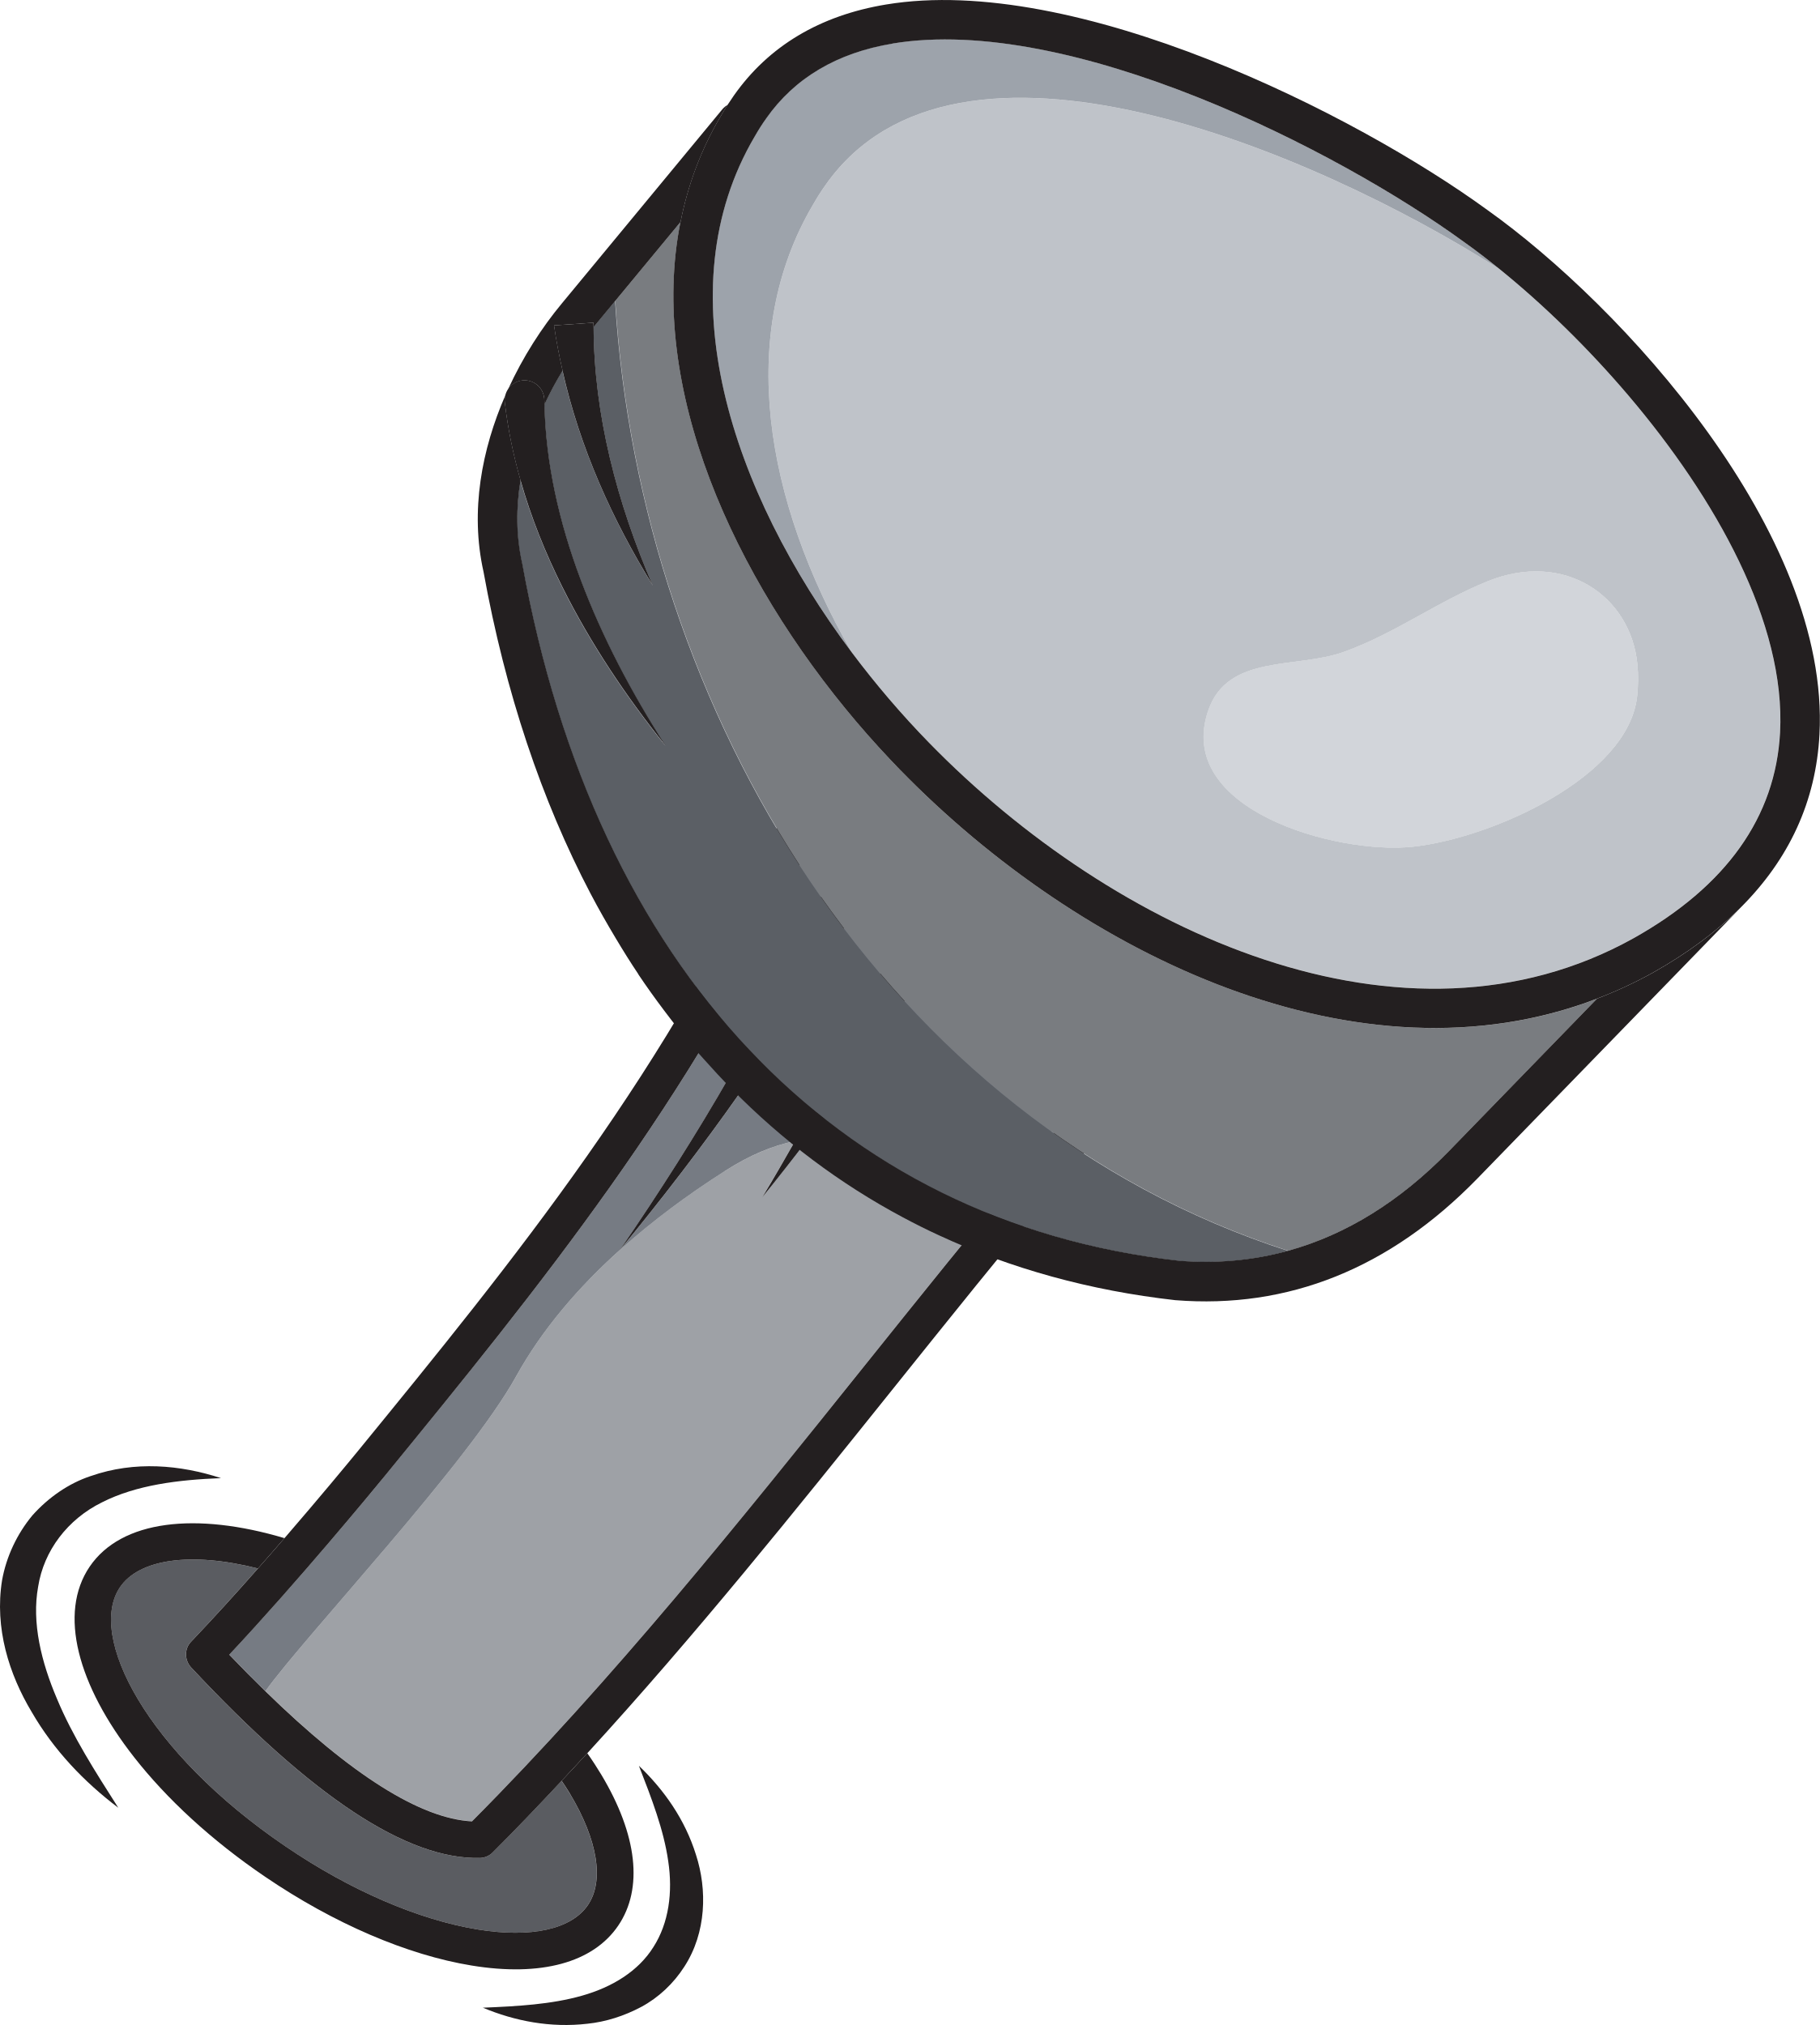
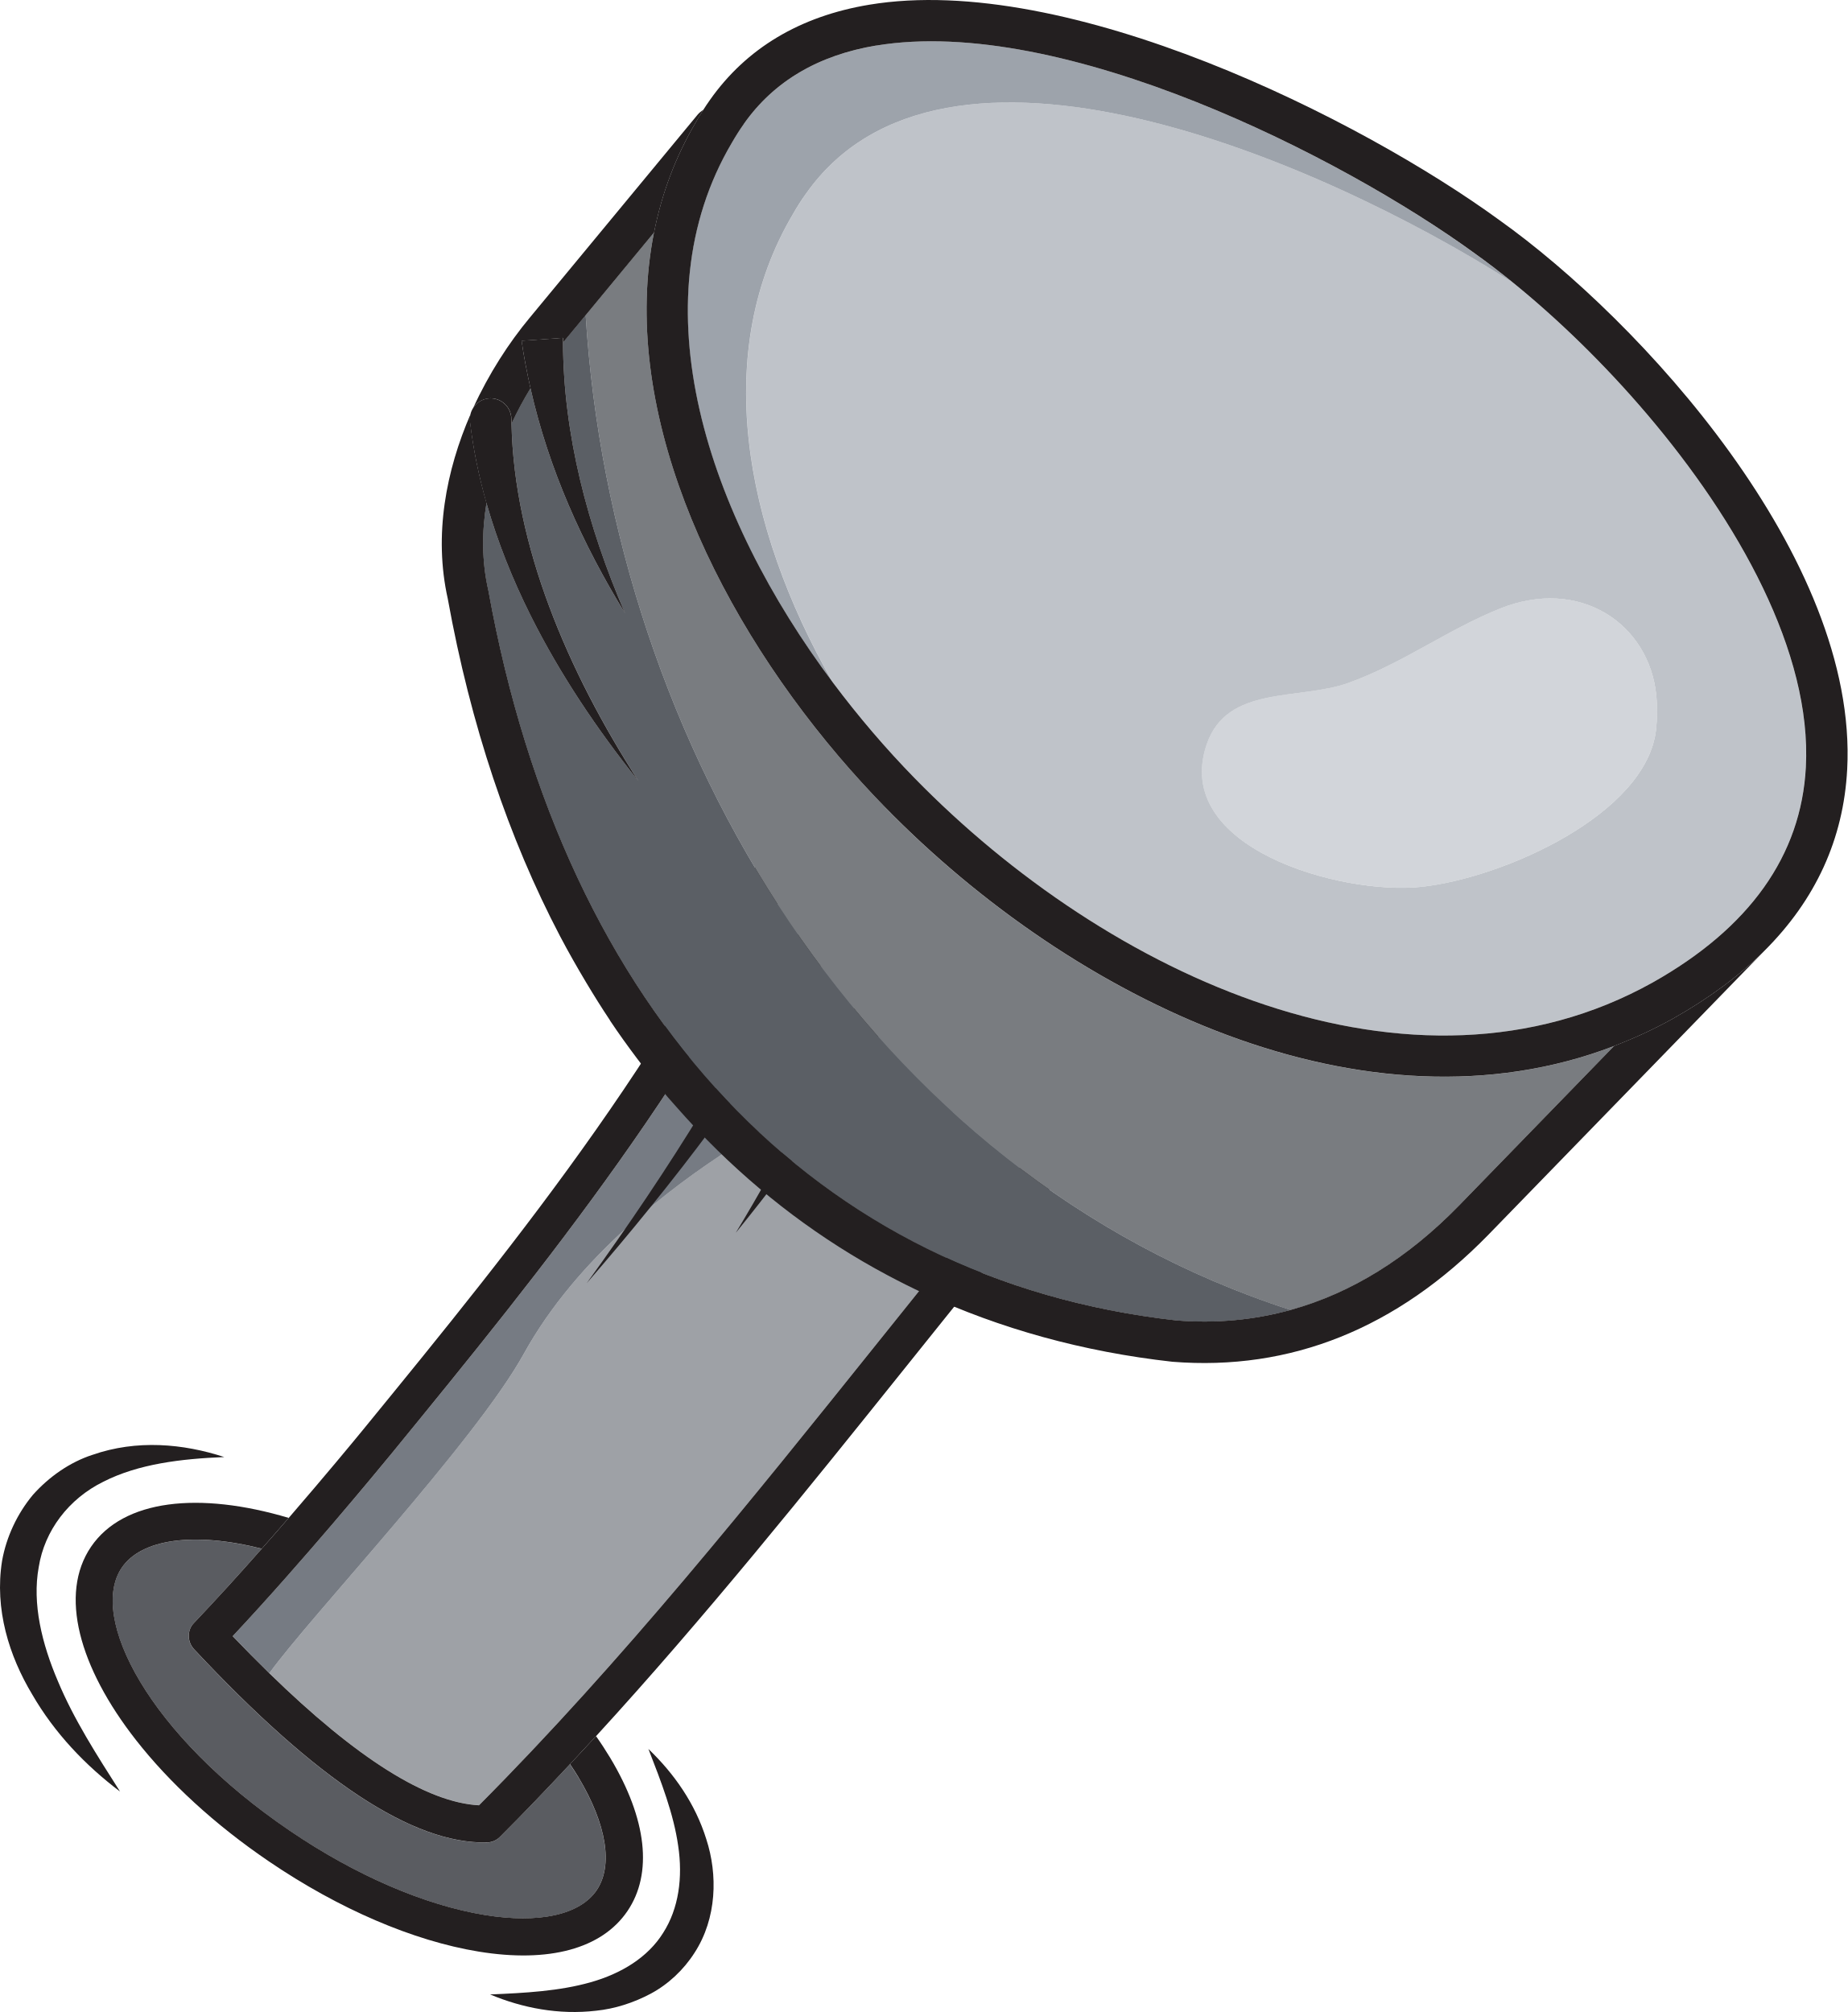
- <svg xmlns="http://www.w3.org/2000/svg" viewBox="0 0 290.46 323.18">
+ <svg xmlns="http://www.w3.org/2000/svg" viewBox="0 0 290.56 316.44">
  <defs>
    <style>.d{fill:#5a5c61;}.e{opacity:.7;}.e,.f{mix-blend-mode:multiply;}.e,.f,.g,.h{fill:#bfc3c9;}.i{fill:#9ea1a6;}.j{fill:#231f20;}.k{isolation:isolate;}.h{mix-blend-mode:screen;opacity:.4;}.l{fill:#797c80;}</style>
  </defs>
  <g class="k">
    <g id="b">
      <g id="c">
-         <path class="d" d="M19.14,253.31c-5.26,7.74,4.13,26.21,26.46,41.39,10.28,6.98,21.15,11.68,30.61,13.23,8.56,1.4,14.98-.01,17.61-3.89,2.63-3.87,1.58-10.36-2.88-17.8-.41-.68-.86-1.35-1.31-2.03-3.63,3.88-7.3,7.72-11.04,11.46-.53.53-1.25.84-2,.85-11.64.27-26.72-9.68-46.09-30.4-.06-.06-.12-.13-.17-.2-.89-1.14-.88-2.82.13-3.88,3.55-3.72,7.23-7.79,10.7-11.72-10.73-2.71-18.97-1.5-22.02,2.99Z" />
-         <path class="j" d="M90.95,286.24c4.46,7.44,5.51,13.93,2.88,17.8-2.63,3.87-9.05,5.29-17.61,3.89-9.46-1.55-20.34-6.25-30.61-13.23-22.34-15.17-31.72-33.65-26.46-41.39,3.05-4.49,11.29-5.7,22.02-2.99,1.46-1.65,2.88-3.28,4.23-4.84-14.1-4.2-26.02-2.91-31.09,4.55-5.04,7.43-1.92,18.91,7.1,30.42,5.18,6.61,12.29,13.22,20.92,19.08,10.96,7.45,22.66,12.48,32.95,14.16,11.06,1.81,19.37-.45,23.39-6.37,4.02-5.92,3.06-14.48-2.7-24.09-.69-1.14-1.43-2.29-2.24-3.43-1.35,1.48-2.72,2.94-4.09,4.4.45.68.91,1.36,1.31,2.03Z" />
-         <path class="j" d="M14.48,235.57c-3.51,1.16-6.75,3.41-9.31,6.28-2.45,2.95-4.16,6.57-4.84,10.35-1.23,7.65,1.13,15.02,4.72,21.01,3.53,6.11,8.38,11.18,13.83,15.3-3.67-5.76-7.28-11.38-9.77-17.35-2.52-5.89-4.07-12.21-3.02-17.95.91-5.74,4.7-10.74,10.18-13.44,5.5-2.79,12.2-3.6,19-3.87-6.46-2.11-13.77-2.79-20.78-.33Z" />
-         <path class="j" d="M77.05,320.41c5.13,2.15,10.83,3.25,16.69,2.57,2.93-.3,5.86-1.23,8.61-2.69,2.75-1.48,5.15-3.73,6.87-6.42,3.54-5.45,3.66-12.32,1.86-17.85-1.75-5.64-5.1-10.37-9.11-14.21,2.02,5.19,3.97,10.22,4.68,15.23.75,4.98.09,9.87-2.36,13.69-2.4,3.85-6.57,6.41-11.43,7.78-4.88,1.38-10.25,1.68-15.82,1.91Z" />
-         <path class="i" d="M128.99,181.73c-2.41,3.16-4.86,6.3-7.36,9.38,1.79-2.98,3.55-5.99,5.26-9.01-3.53.75-7.06,2.15-11.24,4.81-5.76,3.67-11.46,7.85-16.68,12.54,0,0-.02.02-.02.03,0,0,0-.01.01-.02-6.6,5.92-12.42,12.65-16.57,20.17-7.66,13.85-33.56,41.26-40.03,50.26,13.69,13.37,24.76,20.35,32.98,20.77,22.49-22.6,42.87-48.03,62.59-72.64,8.74-10.9,17.77-22.17,26.87-33.05,1.29-1.54,2.51-3.09,3.69-4.65-8.82,3.34-20,.73-26.46.84-5.06.08-9.11,0-13.03.57Z" />
-         <path class="i" d="M98.96,199.46c12.48-18.23,23.78-37.26,32.49-57.34-1.09-1.77-2.12-3.6-3.14-5.45-17.67,38.6-42.59,69.13-66.74,98.69-2.33,2.85-13.97,16.95-24.97,28.7,1.97,2.06,3.88,4,5.76,5.83,6.48-9,32.38-36.4,40.03-50.26,4.16-7.52,9.98-14.25,16.57-20.17Z" />
-         <path class="f" d="M98.96,199.46c12.48-18.23,23.78-37.26,32.49-57.34-1.09-1.77-2.12-3.6-3.14-5.45-17.67,38.6-42.59,69.13-66.74,98.69-2.33,2.85-13.97,16.95-24.97,28.7,1.97,2.06,3.88,4,5.76,5.83,6.48-9,32.38-36.4,40.03-50.26,4.16-7.52,9.98-14.25,16.57-20.17Z" />
-         <path class="i" d="M115.65,186.91c4.18-2.67,7.72-4.07,11.24-4.81,5-8.85,9.61-17.87,13.71-27.08-.47-.57-.95-1.13-1.41-1.71-1.44-1.84-2.83-3.76-4.17-5.71-10.34,18.52-22.73,35.66-36.05,51.86,5.22-4.68,10.92-8.87,16.68-12.54Z" />
-         <path class="f" d="M115.65,186.91c4.18-2.67,7.72-4.07,11.24-4.81,5-8.85,9.61-17.87,13.71-27.08-.47-.57-.95-1.13-1.41-1.71-1.44-1.84-2.83-3.76-4.17-5.71-10.34,18.52-22.73,35.66-36.05,51.86,5.22-4.68,10.92-8.87,16.68-12.54Z" />
-         <path class="i" d="M128.99,181.73c3.91-.56,7.96-.49,13.03-.57,6.46-.1,17.64,2.5,26.46-.84.2-.26.38-.52.58-.79-9.13-5.35-17.34-12.06-24.55-19.99-4.87,7.64-10.06,15.03-15.51,22.18Z" />
-         <path class="f" d="M128.99,181.73c3.91-.56,7.96-.49,13.03-.57,6.46-.1,17.64,2.5,26.46-.84.2-.26.38-.52.58-.79-9.13-5.35-17.34-12.06-24.55-19.99-4.87,7.64-10.06,15.03-15.51,22.18Z" />
-         <path class="j" d="M45.4,245.48c-1.35,1.57-2.77,3.19-4.23,4.84-3.46,3.93-7.15,7.99-10.7,11.72-1.01,1.06-1.02,2.74-.13,3.88.05.07.11.13.17.2,19.37,20.72,34.45,30.67,46.09,30.4.75-.02,1.47-.32,2-.85,3.75-3.74,7.41-7.58,11.04-11.46,1.37-1.46,2.73-2.93,4.09-4.4,17.17-18.74,33.18-38.68,48.76-58.12,8.72-10.88,17.73-22.12,26.78-32.95,1.75-2.09,3.39-4.22,4.95-6.35-1.75-.9-3.47-1.85-5.16-2.84-.2.26-.38.53-.58.79-1.18,1.56-2.4,3.11-3.69,4.65-9.1,10.88-18.13,22.15-26.87,33.05-19.72,24.6-40.09,50.03-62.59,72.64-8.22-.43-19.29-7.41-32.98-20.77-1.87-1.83-3.79-3.77-5.76-5.83,11-11.74,22.63-25.85,24.97-28.7,24.15-29.56,49.07-60.1,66.74-98.69-1.19-2.17-2.33-4.38-3.41-6.66-17.45,39.94-43.06,71.31-67.85,101.65-1.36,1.66-5.92,7.19-11.65,13.82Z" />
-         <path class="j" d="M98.95,199.48s.02-.02.02-.03c13.32-16.21,25.71-33.35,36.05-51.86-1.23-1.78-2.43-3.6-3.58-5.47-8.71,20.07-20,39.11-32.49,57.34,0,0,0,.01-.01.02Z" />
-         <path class="j" d="M121.64,191.11c2.5-3.08,4.95-6.21,7.36-9.38,5.45-7.15,10.64-14.54,15.51-22.18-1.34-1.47-2.64-2.98-3.9-4.53-4.1,9.21-8.71,18.24-13.71,27.08-1.71,3.02-3.46,6.03-5.26,9.01Z" />
-         <path class="l" d="M143.74,122.94c-2.4-2.46-4.74-5.03-6.99-7.68-19.75-23.24-33.39-53.47-28.14-79.84l-10.42,12.6c4.06,65.43,43.01,130.81,107.41,151.6,9.22-2.55,17.79-7.85,25.61-15.86l23.68-24.37c-37.88,14.54-82.24-6.82-111.15-36.44Z" />
-         <path class="l" d="M98.18,48.02l-3.45,4.17c.05,13.94,3.72,28.06,9.46,41.28-6.44-10.46-11.64-21.96-14.43-34.31-1.03,1.71-2.01,3.51-2.89,5.39.19,9.36,2.37,18.83,5.74,27.87,3.48,9.29,8.18,18.19,13.62,26.64-6.28-7.84-11.96-16.26-16.51-25.38-2.69-5.41-4.98-11.1-6.67-17.01-.72,4.36-.74,8.86.27,13.29.01.05.02.09.03.14,11.66,64.46,49.86,104.97,104.8,111.14,6.02.48,11.84-.06,17.42-1.6-64.4-20.79-103.35-86.17-107.41-151.6Z" />
-         <path class="f" d="M98.18,48.02l-3.45,4.17c.05,13.94,3.72,28.06,9.46,41.28-6.44-10.46-11.64-21.96-14.43-34.31-1.03,1.71-2.01,3.51-2.89,5.39.19,9.36,2.37,18.83,5.74,27.87,3.48,9.29,8.18,18.19,13.62,26.64-6.28-7.84-11.96-16.26-16.51-25.38-2.69-5.41-4.98-11.1-6.67-17.01-.72,4.36-.74,8.86.27,13.29.01.05.02.09.03.14,11.66,64.46,49.86,104.97,104.8,111.14,6.02.48,11.84-.06,17.42-1.6-64.4-20.79-103.35-86.17-107.41-151.6Z" />
-         <path class="j" d="M83.34,60.72c1.73-.2,3.3,1.04,3.51,2.78.01.11.02.23.02.34,0,.24.02.47.03.71.87-1.88,1.85-3.68,2.89-5.39-.54-2.38-1.01-4.78-1.36-7.23l6.3-.43c0,.23.02.46.02.69l3.45-4.17,10.42-12.6c1.16-5.84,3.24-11.5,6.39-16.84.36-.62.73-1.24,1.12-1.84-.31.18-.6.41-.85.71l-25.62,30.99c-3.15,3.79-6.19,8.48-8.58,13.71.5-.76,1.3-1.31,2.28-1.43Z" />
-         <path class="j" d="M101.88,155.5c1.32,1.97,2.69,3.88,4.1,5.75,1.54,2.05,3.12,4.06,4.76,5.99.52.61,1.06,1.19,1.59,1.79,1.44,1.62,2.91,3.2,4.41,4.73,8.13,8.26,17.29,15.15,27.38,20.53,1.87,1,3.76,1.95,5.7,2.84,11.52,5.34,24.14,8.84,37.75,10.37,18.03,1.44,34.23-5.07,48.16-19.35l42.03-43.25s0-.01.02-.02c-3.8,3.79-8.44,7.24-13.93,10.33-2.94,1.64-5.93,3-8.96,4.17l-23.68,24.37c-7.82,8.01-16.39,13.31-25.61,15.86-5.58,1.54-11.4,2.08-17.42,1.6-54.94-6.17-93.14-46.68-104.8-111.14,0-.04-.02-.09-.03-.14-1-4.43-.99-8.93-.27-13.29-1.15-4.04-2.02-8.19-2.51-12.44-.04-.37,0-.73.07-1.08-3.72,8.54-5.65,18.41-3.47,28.13,3.49,19.28,9.28,36.5,17.11,51.42,1.27,2.41,2.6,4.75,3.98,7.05,1.17,1.96,2.37,3.89,3.62,5.75Z" />
-         <path class="g" d="M131.75,29.53c-.69.98-1.35,2.01-1.98,3.11-12.2,20.67-7.79,47.09,6.15,71.45,3.82,5.1,7.98,9.95,12.34,14.43,29.54,30.27,75.79,51.66,112.5,31.18,14.76-8.3,22.61-19.34,23.33-32.8.93-17.49-10.31-37.45-24.19-53.78-6.59-7.75-13.76-14.66-20.52-20.14C209.72,24.18,152.67-.24,131.75,29.53ZM214.43,104.06c8.14-2.9,15.08-8.11,23.08-11.32,12.15-4.87,22.76,2.32,23.82,13.3.16,1.63.14,3.33-.04,5.06-1.39,12.92-23.26,22.69-35.81,24.03-12.16,1.29-38.13-5.94-32.63-21.76,3.13-9.02,13.96-6.59,21.59-9.31Z" />
-         <path class="g" d="M122.28,18.89c-.63.89-1.24,1.84-1.82,2.85-14.48,24.52-3.77,56.68,15.46,82.35-13.94-24.36-18.35-50.78-6.15-71.45.63-1.1,1.29-2.14,1.98-3.11,20.92-29.77,77.97-5.36,107.63,13.45-1.94-1.57-3.85-3.04-5.7-4.35-20.26-14.76-62.91-36.39-91.25-31.69-8.84,1.46-15.62,5.48-20.16,11.93,0,0,0,0,0,.01Z" />
-         <path class="e" d="M122.28,18.89c-.63.89-1.24,1.84-1.82,2.85-14.48,24.52-3.77,56.68,15.46,82.35-13.94-24.36-18.35-50.78-6.15-71.45.63-1.1,1.29-2.14,1.98-3.11,20.92-29.77,77.97-5.36,107.63,13.45-1.94-1.57-3.85-3.04-5.7-4.35-20.26-14.76-62.91-36.39-91.25-31.69-8.84,1.46-15.62,5.48-20.16,11.93,0,0,0,0,0,.01Z" />
-         <path class="j" d="M108.6,35.42c-5.25,26.37,8.39,56.6,28.14,79.84,2.26,2.66,4.6,5.22,6.99,7.68,28.91,29.63,73.26,50.99,111.15,36.44,3.03-1.16,6.03-2.53,8.96-4.17,5.49-3.09,10.13-6.54,13.93-10.33,7.82-7.79,12.06-17.04,12.62-27.65,1.72-32.28-31.62-68.51-53.02-83.73C216.32,18.17,171.65-4.3,141.41.72c-10.57,1.75-18.74,6.64-24.28,14.52-.34.49-.68.99-1.01,1.5-.39.6-.76,1.21-1.12,1.84-3.16,5.35-5.23,11-6.39,16.84ZM142.44,6.95c28.34-4.7,70.99,16.93,91.25,31.69,1.85,1.31,3.76,2.78,5.7,4.35,6.76,5.47,13.93,12.39,20.52,20.14,13.88,16.34,25.12,36.29,24.19,53.78-.72,13.47-8.57,24.51-23.33,32.8-36.72,20.48-82.96-.9-112.5-31.18-4.37-4.48-8.52-9.33-12.34-14.43-19.23-25.67-29.94-57.83-15.46-82.35.58-1.01,1.18-1.96,1.82-2.85,0,0,0-.01,0-.01,4.53-6.45,11.32-10.47,20.16-11.93Z" />
-         <path class="j" d="M83.08,76.66c1.68,5.92,3.97,11.6,6.67,17.01,4.55,9.12,10.23,17.54,16.51,25.38-5.43-8.45-10.14-17.35-13.62-26.64-3.38-9.04-5.55-18.5-5.74-27.87,0-.24-.02-.47-.03-.71,0-.11,0-.23-.02-.34-.2-1.73-1.77-2.98-3.51-2.78-.97.11-1.78.66-2.28,1.43-.2.3-.34.64-.43,1-.08.35-.12.71-.07,1.08.49,4.25,1.36,8.4,2.51,12.44Z" />
-         <path class="j" d="M104.2,93.47c-5.74-13.22-9.41-27.35-9.46-41.28,0-.23-.02-.46-.02-.69l-6.3.43c.34,2.45.82,4.85,1.36,7.23,2.78,12.36,7.99,23.86,14.43,34.31Z" />
-         <path class="g" d="M225.47,135.13c12.55-1.33,34.42-11.11,35.81-24.03.19-1.74.2-3.43.04-5.06-1.06-10.98-11.67-18.17-23.82-13.3-7.99,3.21-14.93,8.41-23.08,11.32-7.64,2.72-18.46.29-21.59,9.31-5.49,15.82,20.47,23.05,32.63,21.76Z" />
-         <path class="h" d="M225.47,135.13c12.55-1.33,34.42-11.11,35.81-24.03.19-1.74.2-3.43.04-5.06-1.06-10.98-11.67-18.17-23.82-13.3-7.99,3.21-14.93,8.41-23.08,11.32-7.64,2.72-18.46.29-21.59,9.31-5.49,15.82,20.47,23.05,32.63,21.76Z" />
+         <path class="d" d="M19.14,246.57c-5.26,7.74,4.13,26.21,26.46,41.39,10.28,6.98,21.15,11.68,30.61,13.23,8.56,1.4,14.98-.01,17.61-3.89,2.63-3.87,1.58-10.36-2.88-17.8-.41-.68-.86-1.35-1.31-2.03-3.63,3.88-7.3,7.72-11.04,11.46-.53.53-1.25.84-2,.85-11.64.27-26.72-9.68-46.09-30.4-.06-.06-.12-.13-.17-.2-.89-1.14-.88-2.82.13-3.88,3.55-3.72,7.23-7.79,10.7-11.72-10.73-2.71-18.97-1.5-22.02,2.99Z" />
+         <path class="j" d="M90.95,279.49c4.46,7.44,5.51,13.93,2.88,17.8-2.63,3.87-9.05,5.29-17.61,3.89-9.46-1.55-20.34-6.25-30.61-13.23-22.34-15.17-31.72-33.65-26.46-41.39,3.05-4.49,11.29-5.7,22.02-2.99,1.46-1.65,2.88-3.28,4.23-4.84-14.1-4.2-26.02-2.91-31.09,4.55-5.04,7.43-1.92,18.91,7.1,30.42,5.18,6.61,12.29,13.22,20.92,19.08,10.96,7.45,22.66,12.48,32.95,14.16,11.06,1.81,19.37-.45,23.39-6.37,4.02-5.92,3.06-14.48-2.7-24.09-.69-1.14-1.43-2.29-2.24-3.43-1.35,1.48-2.72,2.94-4.09,4.4.45.68.91,1.36,1.31,2.03Z" />
+         <path class="j" d="M14.48,228.83c-3.51,1.16-6.75,3.41-9.31,6.28-2.45,2.95-4.16,6.57-4.84,10.35-1.23,7.65,1.13,15.02,4.72,21.01,3.53,6.11,8.38,11.18,13.83,15.3-3.67-5.76-7.28-11.38-9.77-17.35-2.52-5.89-4.07-12.21-3.02-17.95.91-5.74,4.7-10.74,10.18-13.44,5.5-2.79,12.2-3.6,19-3.87-6.46-2.11-13.77-2.79-20.78-.33Z" />
+         <path class="j" d="M77.05,313.67c5.13,2.15,10.83,3.25,16.69,2.57,2.93-.3,5.86-1.23,8.61-2.69,2.75-1.48,5.15-3.73,6.87-6.42,3.54-5.45,3.66-12.32,1.86-17.85-1.75-5.64-5.1-10.37-9.11-14.21,2.02,5.19,3.97,10.22,4.68,15.23.75,4.98.09,9.87-2.36,13.69-2.4,3.85-6.57,6.41-11.43,7.78-4.88,1.38-10.25,1.68-15.82,1.91Z" />
+         <path class="i" d="M128.99,174.99c-2.41,3.16-4.86,6.3-7.36,9.38,1.79-2.98,3.55-5.99,5.26-9.01-3.53.75-7.06,2.15-11.24,4.81-5.76,3.67-11.46,7.85-16.68,12.54,0,0-.02.02-.02.03,0,0,0-.01.01-.02-6.6,5.92-12.42,12.65-16.57,20.17-7.66,13.85-33.56,41.26-40.03,50.26,13.69,13.37,24.76,20.35,32.98,20.77,22.49-22.6,42.87-48.03,62.59-72.64,8.74-10.9,17.77-22.17,26.87-33.05,1.29-1.54,2.51-3.09,3.69-4.65-8.82,3.34-20,.73-26.46.84-5.06.08-9.11,0-13.03.57Z" />
+         <path class="i" d="M98.96,192.72c12.48-18.23,23.78-37.26,32.49-57.34-1.09-1.77-2.12-3.6-3.14-5.45-17.67,38.6-42.59,69.13-66.74,98.69-2.33,2.85-13.97,16.95-24.97,28.7,1.97,2.06,3.88,4,5.76,5.83,6.48-9,32.38-36.4,40.03-50.26,4.16-7.52,9.98-14.25,16.57-20.17Z" />
+         <path class="f" d="M98.96,192.72c12.48-18.23,23.78-37.26,32.49-57.34-1.09-1.77-2.12-3.6-3.14-5.45-17.67,38.6-42.59,69.13-66.74,98.69-2.33,2.85-13.97,16.95-24.97,28.7,1.97,2.06,3.88,4,5.76,5.83,6.48-9,32.38-36.4,40.03-50.26,4.16-7.52,9.98-14.25,16.57-20.17Z" />
+         <path class="i" d="M115.65,180.17c4.18-2.67,7.72-4.07,11.24-4.81,5-8.85,9.61-17.87,13.71-27.08-.47-.57-.95-1.13-1.41-1.71-1.44-1.84-2.83-3.76-4.17-5.71-10.34,18.52-22.73,35.66-36.05,51.86,5.22-4.68,10.92-8.87,16.68-12.54Z" />
+         <path class="f" d="M115.65,180.17c4.18-2.67,7.72-4.07,11.24-4.81,5-8.85,9.61-17.87,13.71-27.08-.47-.57-.95-1.13-1.41-1.71-1.44-1.84-2.83-3.76-4.17-5.71-10.34,18.52-22.73,35.66-36.05,51.86,5.22-4.68,10.92-8.87,16.68-12.54Z" />
+         <path class="i" d="M128.99,174.99c3.91-.56,7.96-.49,13.03-.57,6.46-.1,17.64,2.5,26.46-.84.2-.26.38-.52.58-.79-9.13-5.35-17.34-12.06-24.55-19.99-4.87,7.64-10.06,15.03-15.51,22.18Z" />
+         <path class="f" d="M128.99,174.99c3.91-.56,7.96-.49,13.03-.57,6.46-.1,17.64,2.5,26.46-.84.2-.26.38-.52.58-.79-9.13-5.35-17.34-12.06-24.55-19.99-4.87,7.64-10.06,15.03-15.51,22.18Z" />
+         <path class="j" d="M45.4,238.73c-1.35,1.57-2.77,3.19-4.23,4.84-3.46,3.93-7.15,7.99-10.7,11.72-1.01,1.06-1.02,2.74-.13,3.88.05.07.11.13.17.2,19.37,20.72,34.45,30.67,46.09,30.4.75-.02,1.47-.32,2-.85,3.75-3.74,7.41-7.58,11.04-11.46,1.37-1.46,2.73-2.93,4.09-4.4,17.17-18.74,33.18-38.68,48.76-58.12,8.72-10.88,17.73-22.12,26.78-32.95,1.75-2.09,3.39-4.22,4.95-6.35-1.75-.9-3.47-1.85-5.16-2.84-.2.26-.38.53-.58.79-1.18,1.56-2.4,3.11-3.69,4.65-9.1,10.88-18.13,22.15-26.87,33.05-19.72,24.6-40.09,50.03-62.59,72.64-8.22-.43-19.29-7.41-32.98-20.77-1.87-1.83-3.79-3.77-5.76-5.83,11-11.74,22.63-25.85,24.97-28.7,24.15-29.56,49.07-60.1,66.74-98.69-1.19-2.17-2.33-4.38-3.41-6.66-17.45,39.94-43.06,71.31-67.85,101.65-1.36,1.66-5.92,7.19-11.65,13.82Z" />
+         <path class="j" d="M92.27,201.82s.02-.02.02-.03c13.74-15.85,26.57-32.66,37.4-50.9-1.18-1.81-2.33-3.66-3.43-5.56-9.23,19.84-21.02,38.57-33.98,56.47,0,0,0,.01-.01.02Z" />
+         <path class="j" d="M115.71,193.89c2.5-3.08,4.95-6.21,7.36-9.38,5.45-7.15,10.64-14.54,15.51-22.18-1.34-1.47-2.64-2.98-3.9-4.53-4.1,9.21-8.71,18.24-13.71,27.08-1.71,3.02-3.46,6.03-5.26,9.01Z" />
+         <path class="l" d="M139.12,126.89c-2.47-2.54-4.89-5.19-7.22-7.93-20.39-23.99-34.46-55.19-29.05-82.41l-10.75,13.01c4.19,67.54,44.4,135.01,110.86,156.48,9.51-2.63,18.37-8.1,26.43-16.37l24.44-25.15c-39.1,15.01-84.88-7.04-114.72-37.62Z" />
+         <path class="l" d="M92.1,49.56l-3.56,4.3c.05,14.39,3.84,28.97,9.77,42.61-6.65-10.79-12.02-22.66-14.89-35.42-1.07,1.76-2.08,3.62-2.98,5.56.2,9.67,2.44,19.43,5.93,28.76,3.59,9.59,8.45,18.77,14.05,27.49-6.49-8.09-12.34-16.78-17.04-26.19-2.78-5.59-5.14-11.45-6.88-17.56-.74,4.5-.76,9.14.28,13.72.01.05.02.1.03.14,12.04,66.53,51.47,108.34,108.17,114.71,6.22.5,12.22-.06,17.98-1.65-66.46-21.46-106.67-88.94-110.86-156.48Z" />
+         <path class="f" d="M92.1,49.56l-3.56,4.3c.05,14.39,3.84,28.97,9.77,42.61-6.65-10.79-12.02-22.66-14.89-35.42-1.07,1.76-2.08,3.62-2.98,5.56.2,9.67,2.44,19.43,5.93,28.76,3.59,9.59,8.45,18.77,14.05,27.49-6.49-8.09-12.34-16.78-17.04-26.19-2.78-5.59-5.14-11.45-6.88-17.56-.74,4.5-.76,9.14.28,13.72.01.05.02.1.03.14,12.04,66.53,51.47,108.34,108.17,114.71,6.22.5,12.22-.06,17.98-1.65-66.46-21.46-106.67-88.94-110.86-156.48Z" />
+         <path class="j" d="M76.78,62.67c1.79-.21,3.41,1.08,3.62,2.87.01.11.02.24.02.35,0,.24.02.49.03.73.9-1.94,1.91-3.8,2.98-5.56-.55-2.46-1.05-4.94-1.4-7.46l6.5-.45c0,.24.02.48.02.72l3.56-4.3,10.75-13.01c1.2-6.03,3.34-11.87,6.6-17.38.37-.64.76-1.28,1.15-1.9-.32.19-.62.43-.88.73l-26.45,31.99c-3.25,3.91-6.39,8.75-8.86,14.15.51-.79,1.34-1.36,2.35-1.47Z" />
+         <path class="j" d="M95.92,160.49c1.36,2.04,2.78,4.01,4.23,5.94,1.59,2.12,3.22,4.19,4.91,6.18.54.63,1.1,1.23,1.64,1.85,1.48,1.68,3,3.3,4.55,4.88,8.4,8.52,17.84,15.63,28.26,21.19,1.93,1.03,3.89,2.01,5.88,2.94,11.89,5.51,24.92,9.13,38.96,10.7,18.61,1.49,35.33-5.23,49.71-19.97l43.38-44.64s0-.01.02-.02c-3.92,3.91-8.71,7.48-14.37,10.66-3.03,1.69-6.12,3.1-9.25,4.3l-24.44,25.15c-8.07,8.27-16.92,13.74-26.43,16.37-5.76,1.59-11.76,2.15-17.98,1.65-56.7-6.37-96.13-48.18-108.17-114.71,0-.05-.02-.09-.03-.14-1.04-4.57-1.02-9.21-.28-13.72-1.19-4.17-2.09-8.45-2.59-12.84-.04-.39,0-.76.08-1.12-3.83,8.81-5.83,19-3.58,29.04,3.6,19.89,9.58,37.67,17.66,53.07,1.31,2.49,2.69,4.91,4.1,7.27,1.21,2.02,2.45,4.01,3.74,5.94Z" />
+         <path class="g" d="M126.74,30.48c-.71,1.01-1.4,2.08-2.05,3.21-12.59,21.33-8.04,48.6,6.35,73.75,3.95,5.27,8.23,10.27,12.74,14.9,30.49,31.25,78.22,53.32,116.12,32.18,15.24-8.56,23.34-19.96,24.08-33.86.96-18.05-10.64-38.65-24.97-55.51-6.8-8-14.2-15.14-21.18-20.78C207.22,24.96,148.33-.24,126.74,30.48ZM212.08,107.4c8.4-3,15.57-8.37,23.82-11.68,12.54-5.03,23.49,2.39,24.58,13.73.16,1.68.15,3.43-.04,5.23-1.43,13.34-24.01,23.42-36.96,24.8-12.55,1.33-39.35-6.13-33.68-22.46,3.23-9.31,14.41-6.8,22.29-9.61Z" />
+         <path class="g" d="M116.96,19.5c-.65.92-1.28,1.9-1.88,2.95-14.94,25.31-3.89,58.51,15.95,85-14.39-25.15-18.94-52.42-6.35-73.75.65-1.14,1.33-2.21,2.05-3.21,21.59-30.73,80.48-5.53,111.09,13.89-2-1.62-3.97-3.14-5.88-4.49C211.05,24.64,167.03,2.32,137.78,7.17c-9.13,1.51-16.13,5.66-20.81,12.32,0,0,0,0,0,.01Z" />
+         <path class="e" d="M116.96,19.5c-.65.92-1.28,1.9-1.88,2.95-14.94,25.31-3.89,58.51,15.95,85-14.39-25.15-18.94-52.42-6.35-73.75.65-1.14,1.33-2.21,2.05-3.21,21.59-30.73,80.48-5.53,111.09,13.89-2-1.62-3.97-3.14-5.88-4.49C211.05,24.64,167.03,2.32,137.78,7.17c-9.13,1.51-16.13,5.66-20.81,12.32,0,0,0,0,0,.01Z" />
+         <path class="j" d="M102.85,36.55c-5.42,27.22,8.66,58.42,29.05,82.41,2.33,2.74,4.75,5.39,7.22,7.93,29.84,30.58,75.62,52.63,114.72,37.62,3.13-1.2,6.22-2.61,9.25-4.3,5.67-3.19,10.45-6.75,14.37-10.66,8.07-8.04,12.45-17.59,13.03-28.53,1.78-33.32-32.64-70.71-54.72-86.42C214.03,18.75,167.93-4.44,136.71.74c-10.91,1.81-19.34,6.85-25.07,14.99-.36.5-.7,1.02-1.04,1.55-.4.62-.79,1.25-1.15,1.9-3.26,5.52-5.4,11.35-6.6,17.38ZM137.78,7.17c29.25-4.85,73.27,17.47,94.18,32.71,1.91,1.36,3.88,2.87,5.88,4.49,6.98,5.65,14.38,12.78,21.18,20.78,14.33,16.86,25.93,37.46,24.97,55.51-.74,13.9-8.85,25.29-24.08,33.86-37.9,21.14-85.63-.93-116.12-32.18-4.51-4.62-8.79-9.63-12.74-14.9-19.85-26.49-30.9-59.69-15.95-85,.6-1.04,1.22-2.02,1.88-2.95,0,0,0-.01,0-.01,4.68-6.66,11.68-10.8,20.81-12.32Z" />
+         <path class="j" d="M76.5,79.12c1.74,6.11,4.1,11.97,6.88,17.56,4.7,9.41,10.56,18.1,17.04,26.19-5.61-8.72-10.47-17.91-14.05-27.49-3.49-9.33-5.73-19.1-5.93-28.76,0-.24-.02-.49-.03-.73,0-.11,0-.23-.02-.35-.21-1.79-1.83-3.07-3.62-2.87-1.01.12-1.84.69-2.35,1.47-.2.31-.36.66-.44,1.03-.08.36-.12.73-.08,1.12.51,4.39,1.41,8.66,2.59,12.84Z" />
+         <path class="j" d="M98.31,96.47c-5.92-13.64-9.72-28.22-9.77-42.61,0-.24-.02-.48-.02-.72l-6.5.45c.36,2.52.85,5,1.4,7.46,2.87,12.76,8.24,24.62,14.89,35.42Z" />
+         <path class="g" d="M223.47,139.47c12.95-1.38,35.53-11.46,36.96-24.8.19-1.79.21-3.54.04-5.23-1.09-11.33-12.05-18.75-24.58-13.73-8.25,3.31-15.41,8.68-23.82,11.68-7.88,2.81-19.05.3-22.29,9.61-5.67,16.33,21.13,23.79,33.68,22.46Z" />
+         <path class="h" d="M223.47,139.47c12.95-1.38,35.53-11.46,36.96-24.8.19-1.79.21-3.54.04-5.23-1.09-11.33-12.05-18.75-24.58-13.73-8.25,3.31-15.41,8.68-23.82,11.68-7.88,2.81-19.05.3-22.29,9.61-5.67,16.33,21.13,23.79,33.68,22.46Z" />
      </g>
    </g>
  </g>
</svg>
